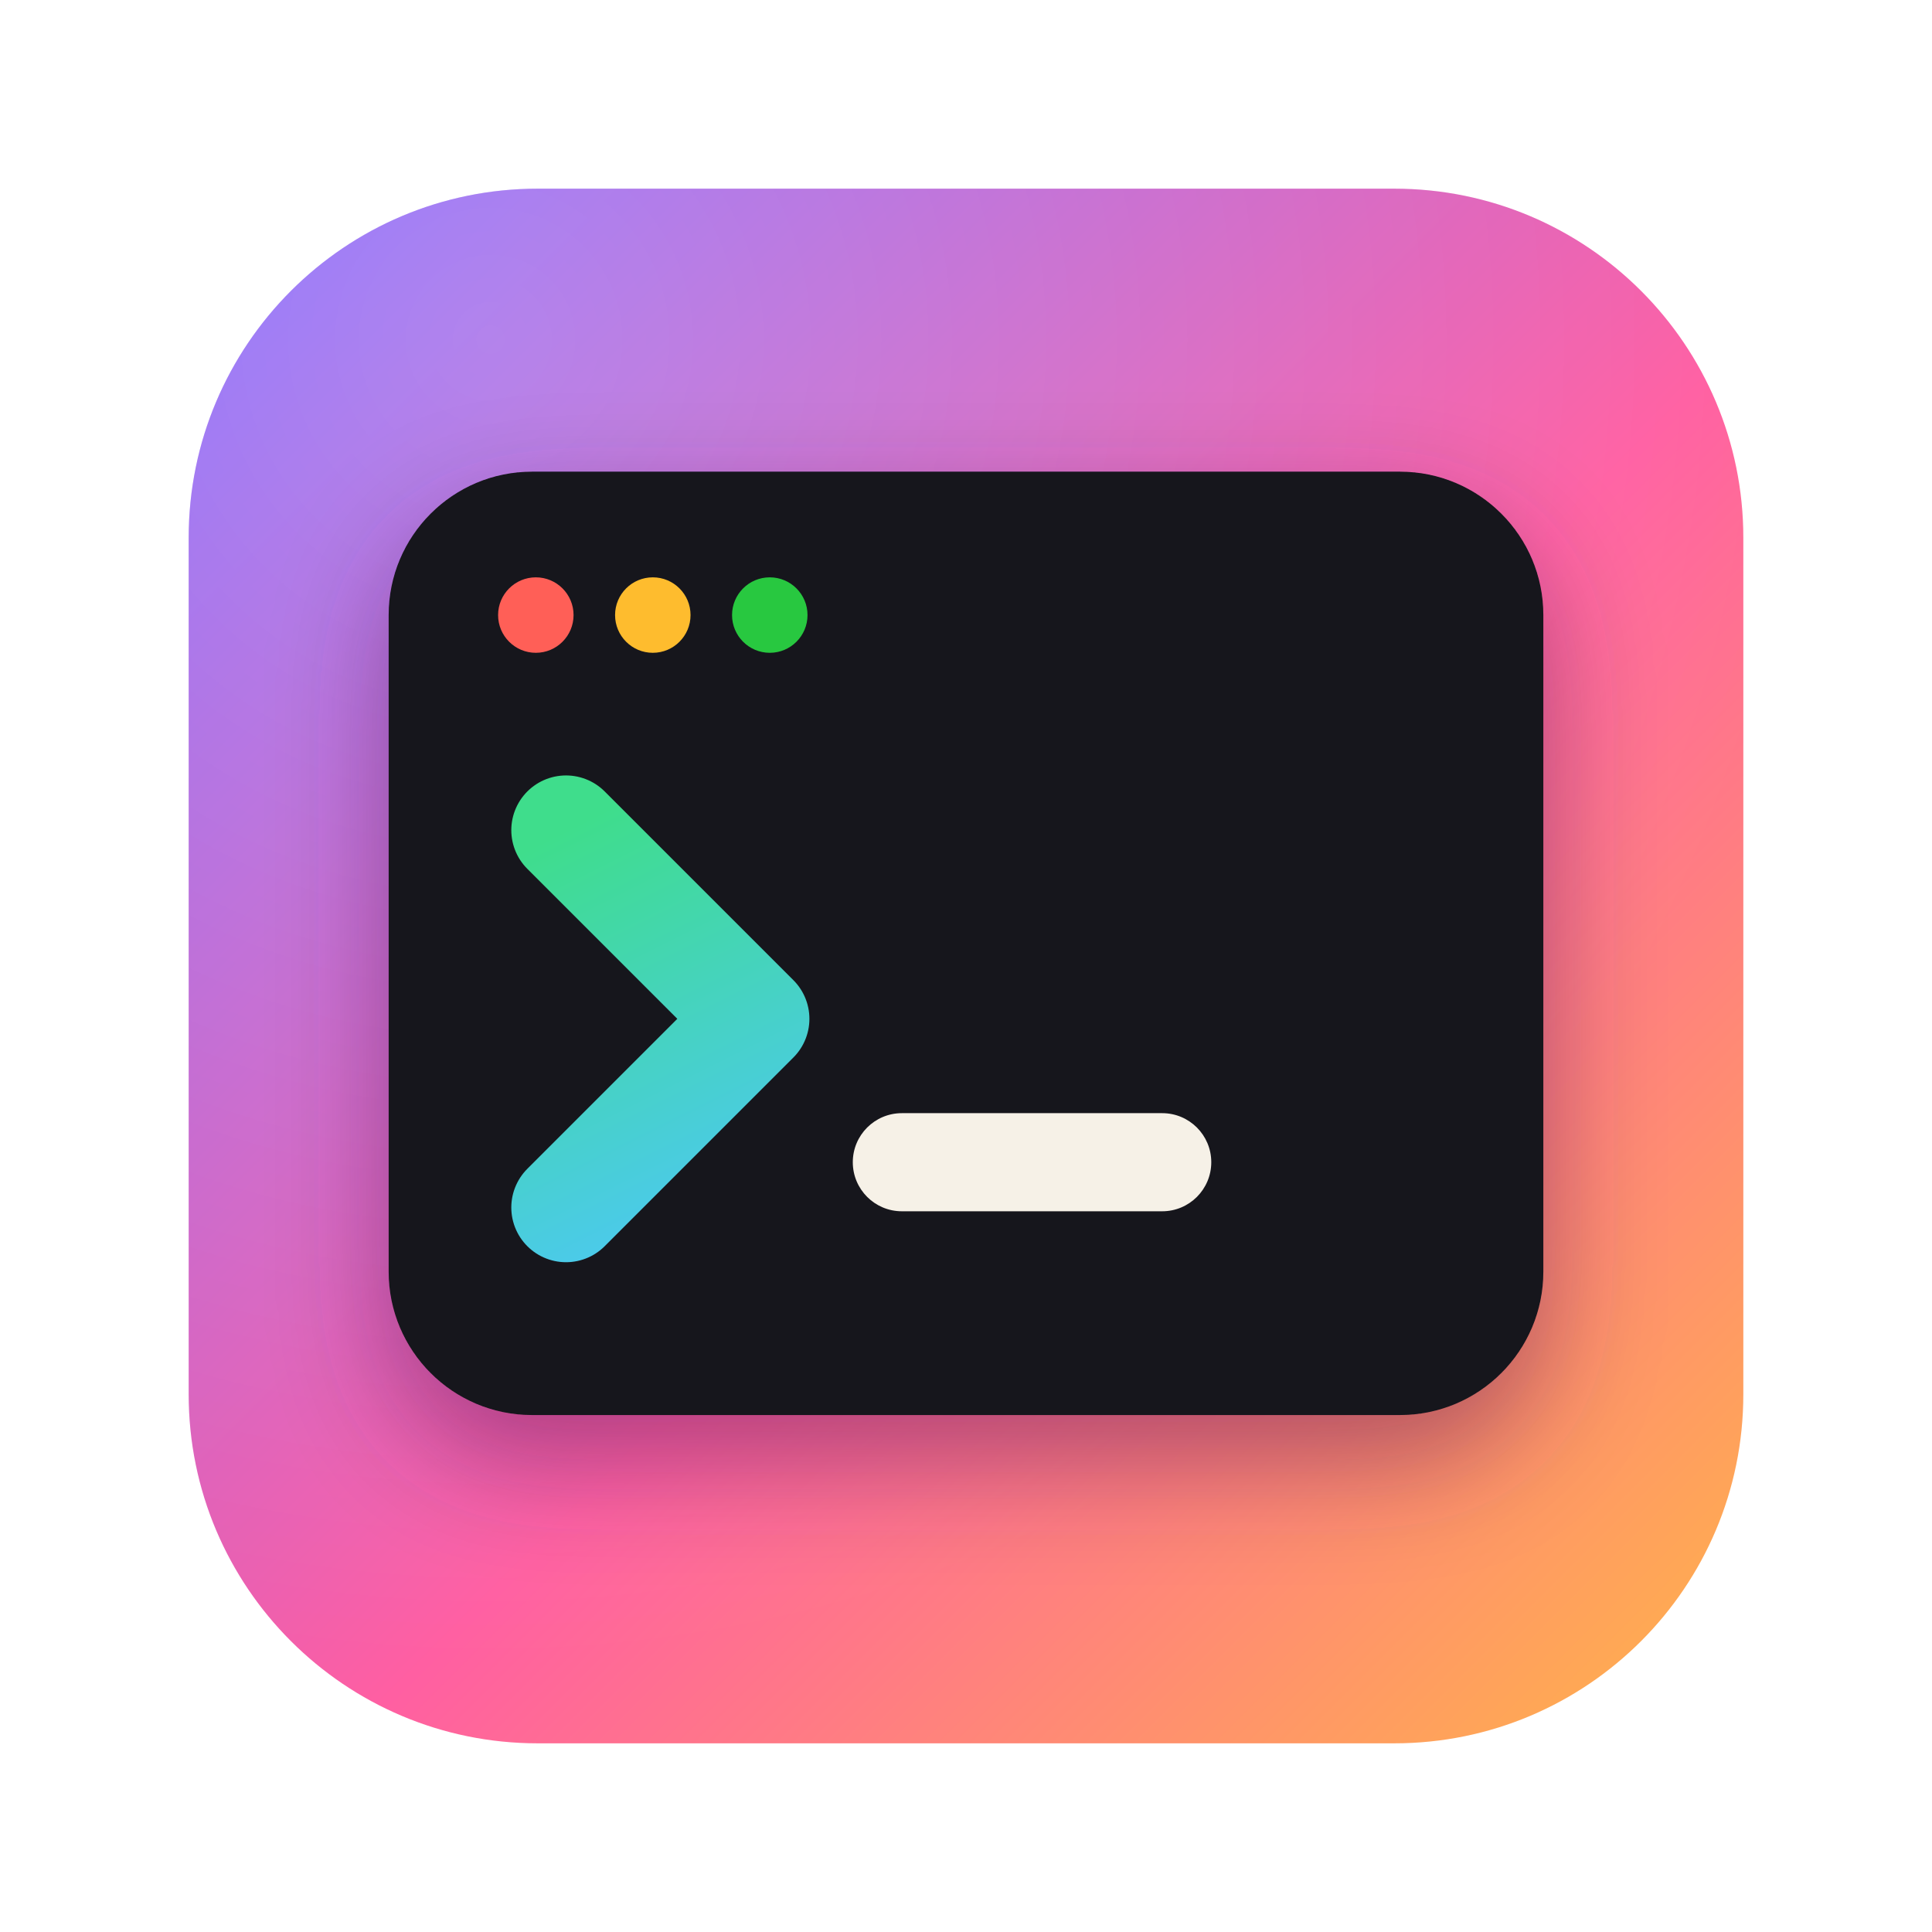
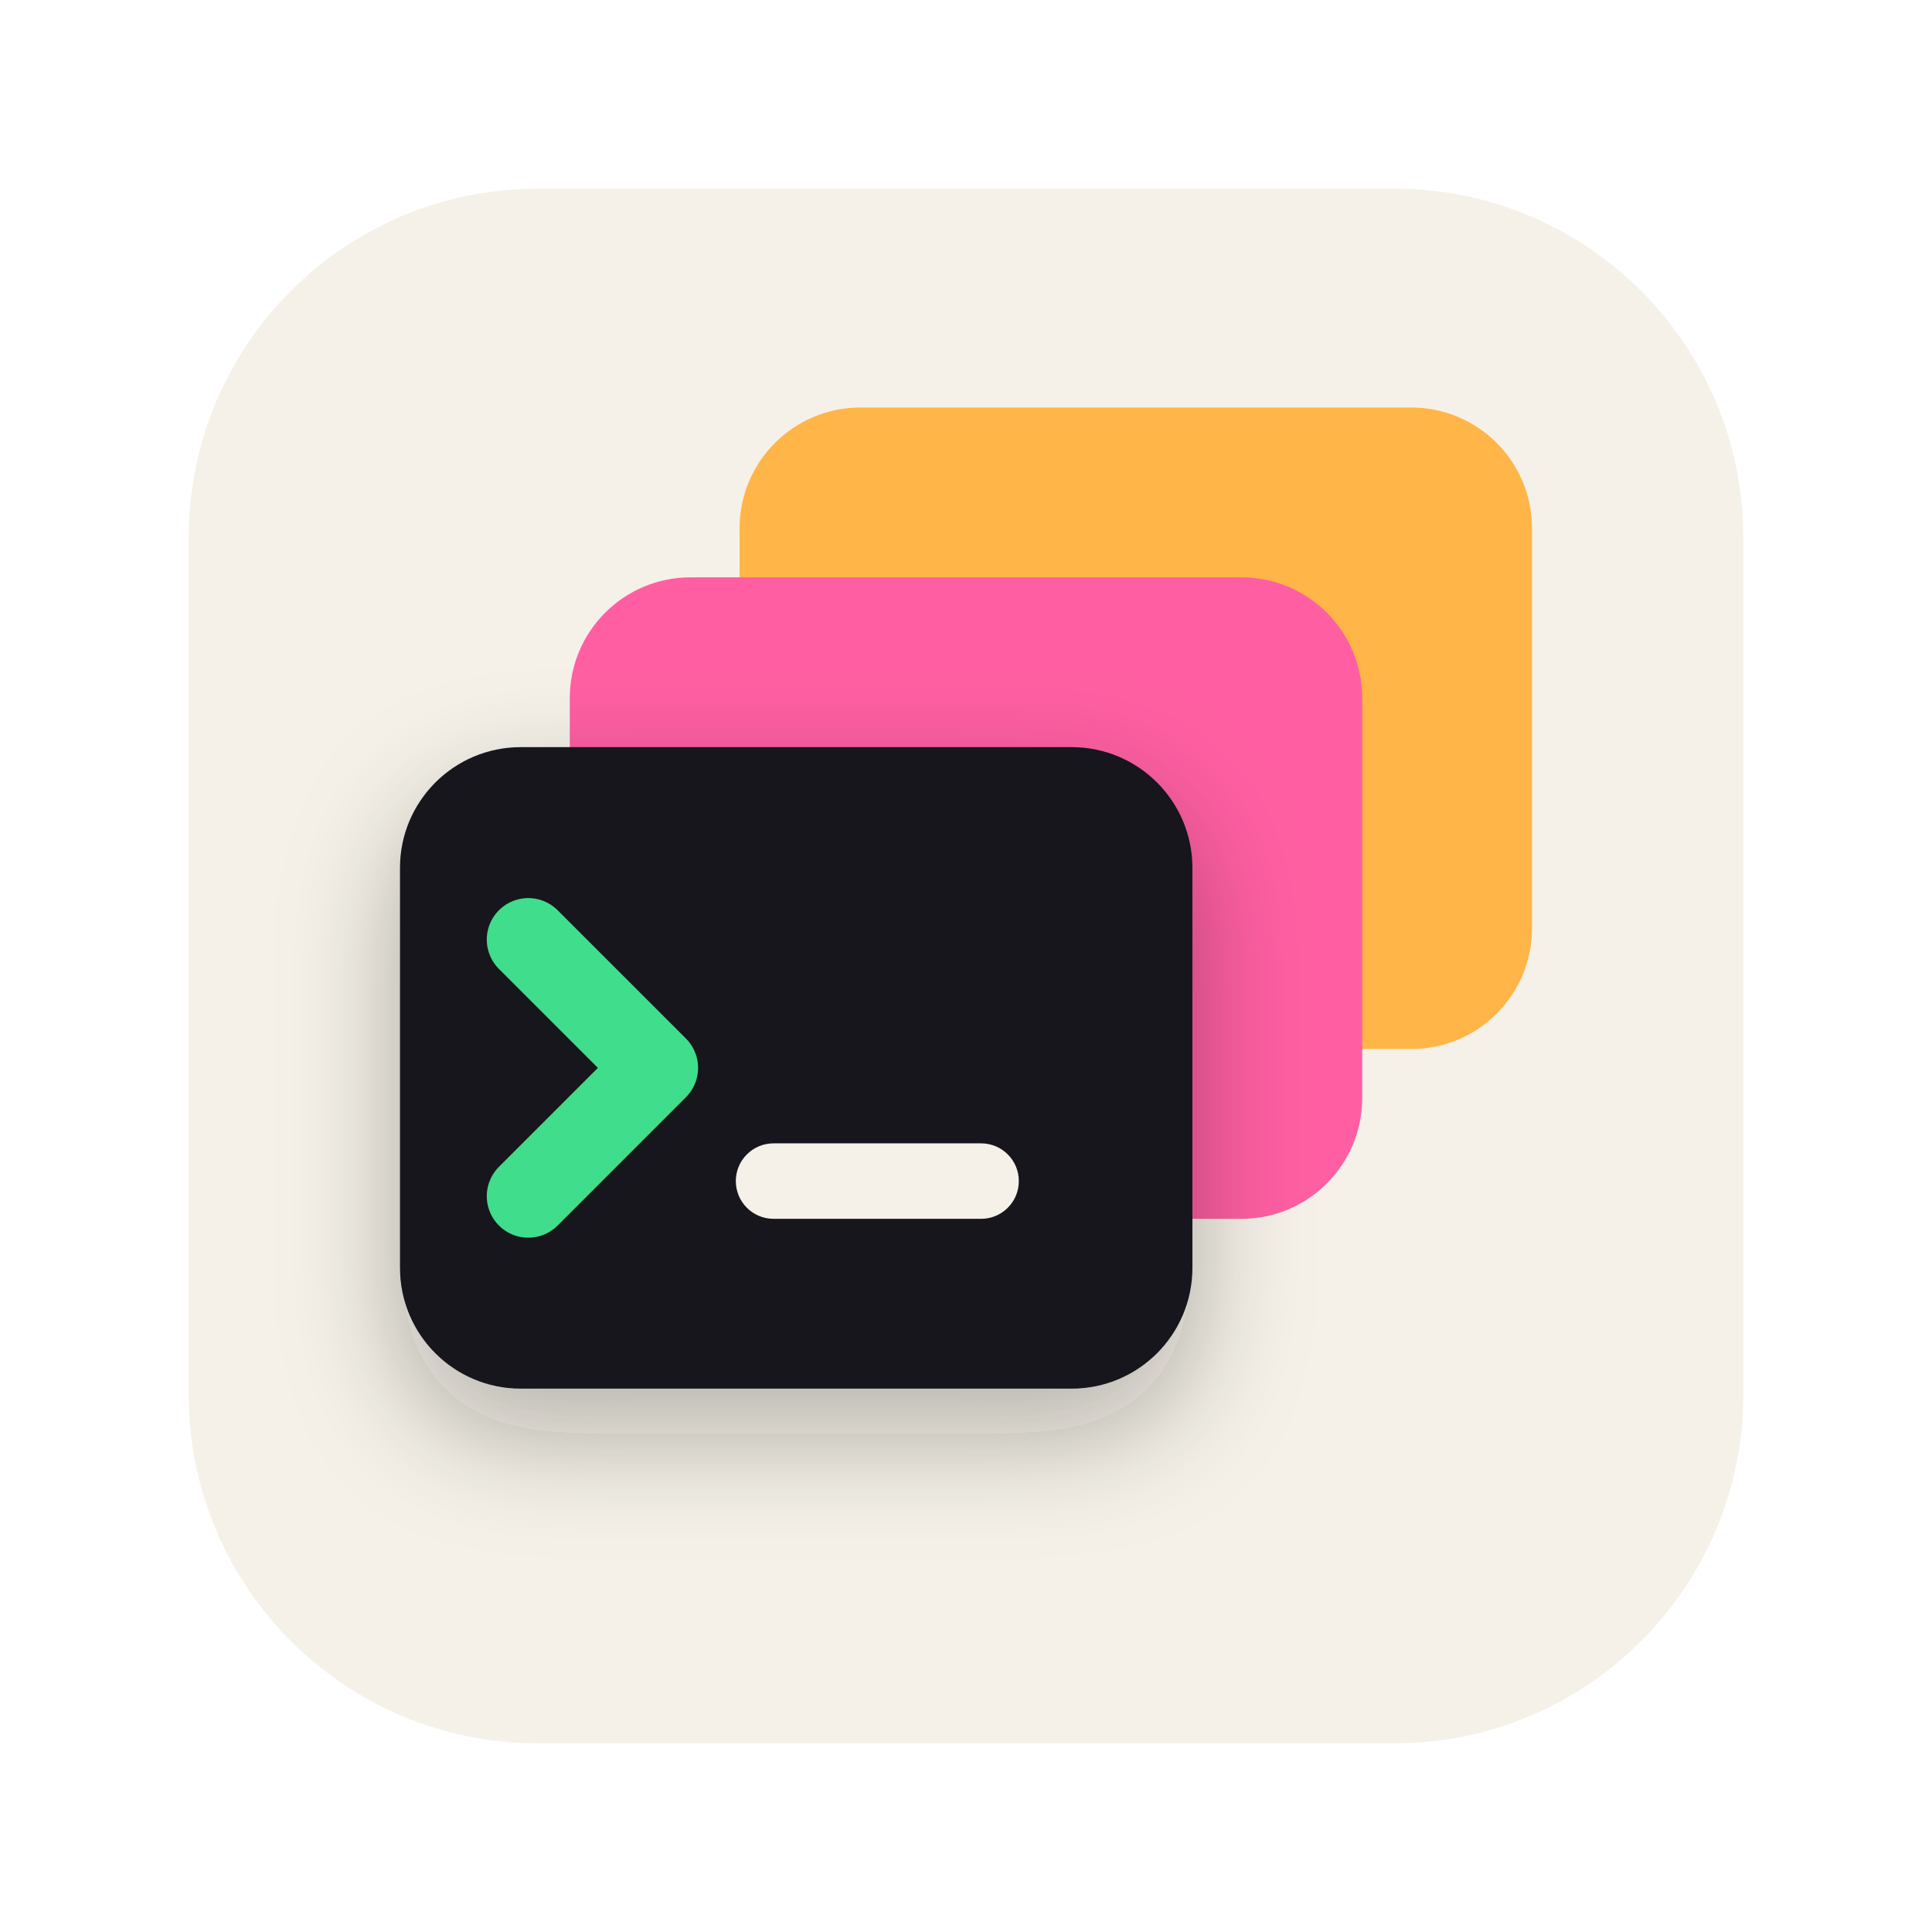
<svg xmlns="http://www.w3.org/2000/svg" width="1024" height="1024" viewBox="0 0 1024 1024">
  <defs>
-     <linearGradient id="tile" x1="100" y1="100" x2="924" y2="924" gradientUnits="userSpaceOnUse">
-       <stop offset="0" stop-color="#7B61FF" />
-       <stop offset="0.55" stop-color="#FF5FA2" />
-       <stop offset="1" stop-color="#FFB547" />
-     </linearGradient>
-     <radialGradient id="sheen" cx="260" cy="180" r="700" gradientUnits="userSpaceOnUse">
-       <stop offset="0" stop-color="#fff" stop-opacity="0.22" />
-       <stop offset="1" stop-color="#fff" stop-opacity="0" />
-     </radialGradient>
-     <linearGradient id="prompt" x1="300" y1="440" x2="400" y2="640" gradientUnits="userSpaceOnUse">
-       <stop offset="0" stop-color="#3FDD8C" />
-       <stop offset="1" stop-color="#4CC9F0" />
-     </linearGradient>
-     <filter id="lift" x="-20%" y="-20%" width="140%" height="150%">
-       <feDropShadow dx="0" dy="24" stdDeviation="30" flood-color="#3C0A46" flood-opacity="0.4" />
+     <filter id="lift" x="-30%" y="-30%" width="160%" height="170%">
+       <feDropShadow dx="0" dy="24" stdDeviation="30" flood-color="#281428" flood-opacity="0.3" />
    </filter>
  </defs>
-   <rect x="100" y="100" width="824" height="824" rx="185" fill="url(#tile)" />
-   <rect x="100" y="100" width="824" height="824" rx="185" fill="url(#sheen)" />
-   <rect x="206" y="250" width="612" height="500" rx="76" fill="#15151C" filter="url(#lift)" />
-   <circle cx="284" cy="326" r="20" fill="#FF5F57" />
-   <circle cx="346" cy="326" r="20" fill="#FEBC2E" />
-   <circle cx="408" cy="326" r="20" fill="#28C840" />
-   <path d="M300 440 L400 540 L300 640" fill="none" stroke="url(#prompt)" stroke-width="58" stroke-linecap="round" stroke-linejoin="round" />
-   <rect x="452" y="590" width="190" height="52" rx="26" fill="#F6F1E7" />
+   <rect x="100" y="100" width="824" height="824" rx="185" fill="#F5F1E8" />
+   <rect x="392" y="216" width="420" height="340" rx="64" fill="#FFB547" />
+   <rect x="302" y="306" width="420" height="340" rx="64" fill="#FF5FA2" />
+   <rect x="212" y="396" width="420" height="340" rx="64" fill="#17171F" filter="url(#lift)" />
+   <path d="M280 498 L348 566 L280 634" fill="none" stroke="#3FDD8C" stroke-width="44" stroke-linecap="round" stroke-linejoin="round" />
+   <rect x="390" y="606" width="150" height="40" rx="20" fill="#F5F1E8" />
</svg>
